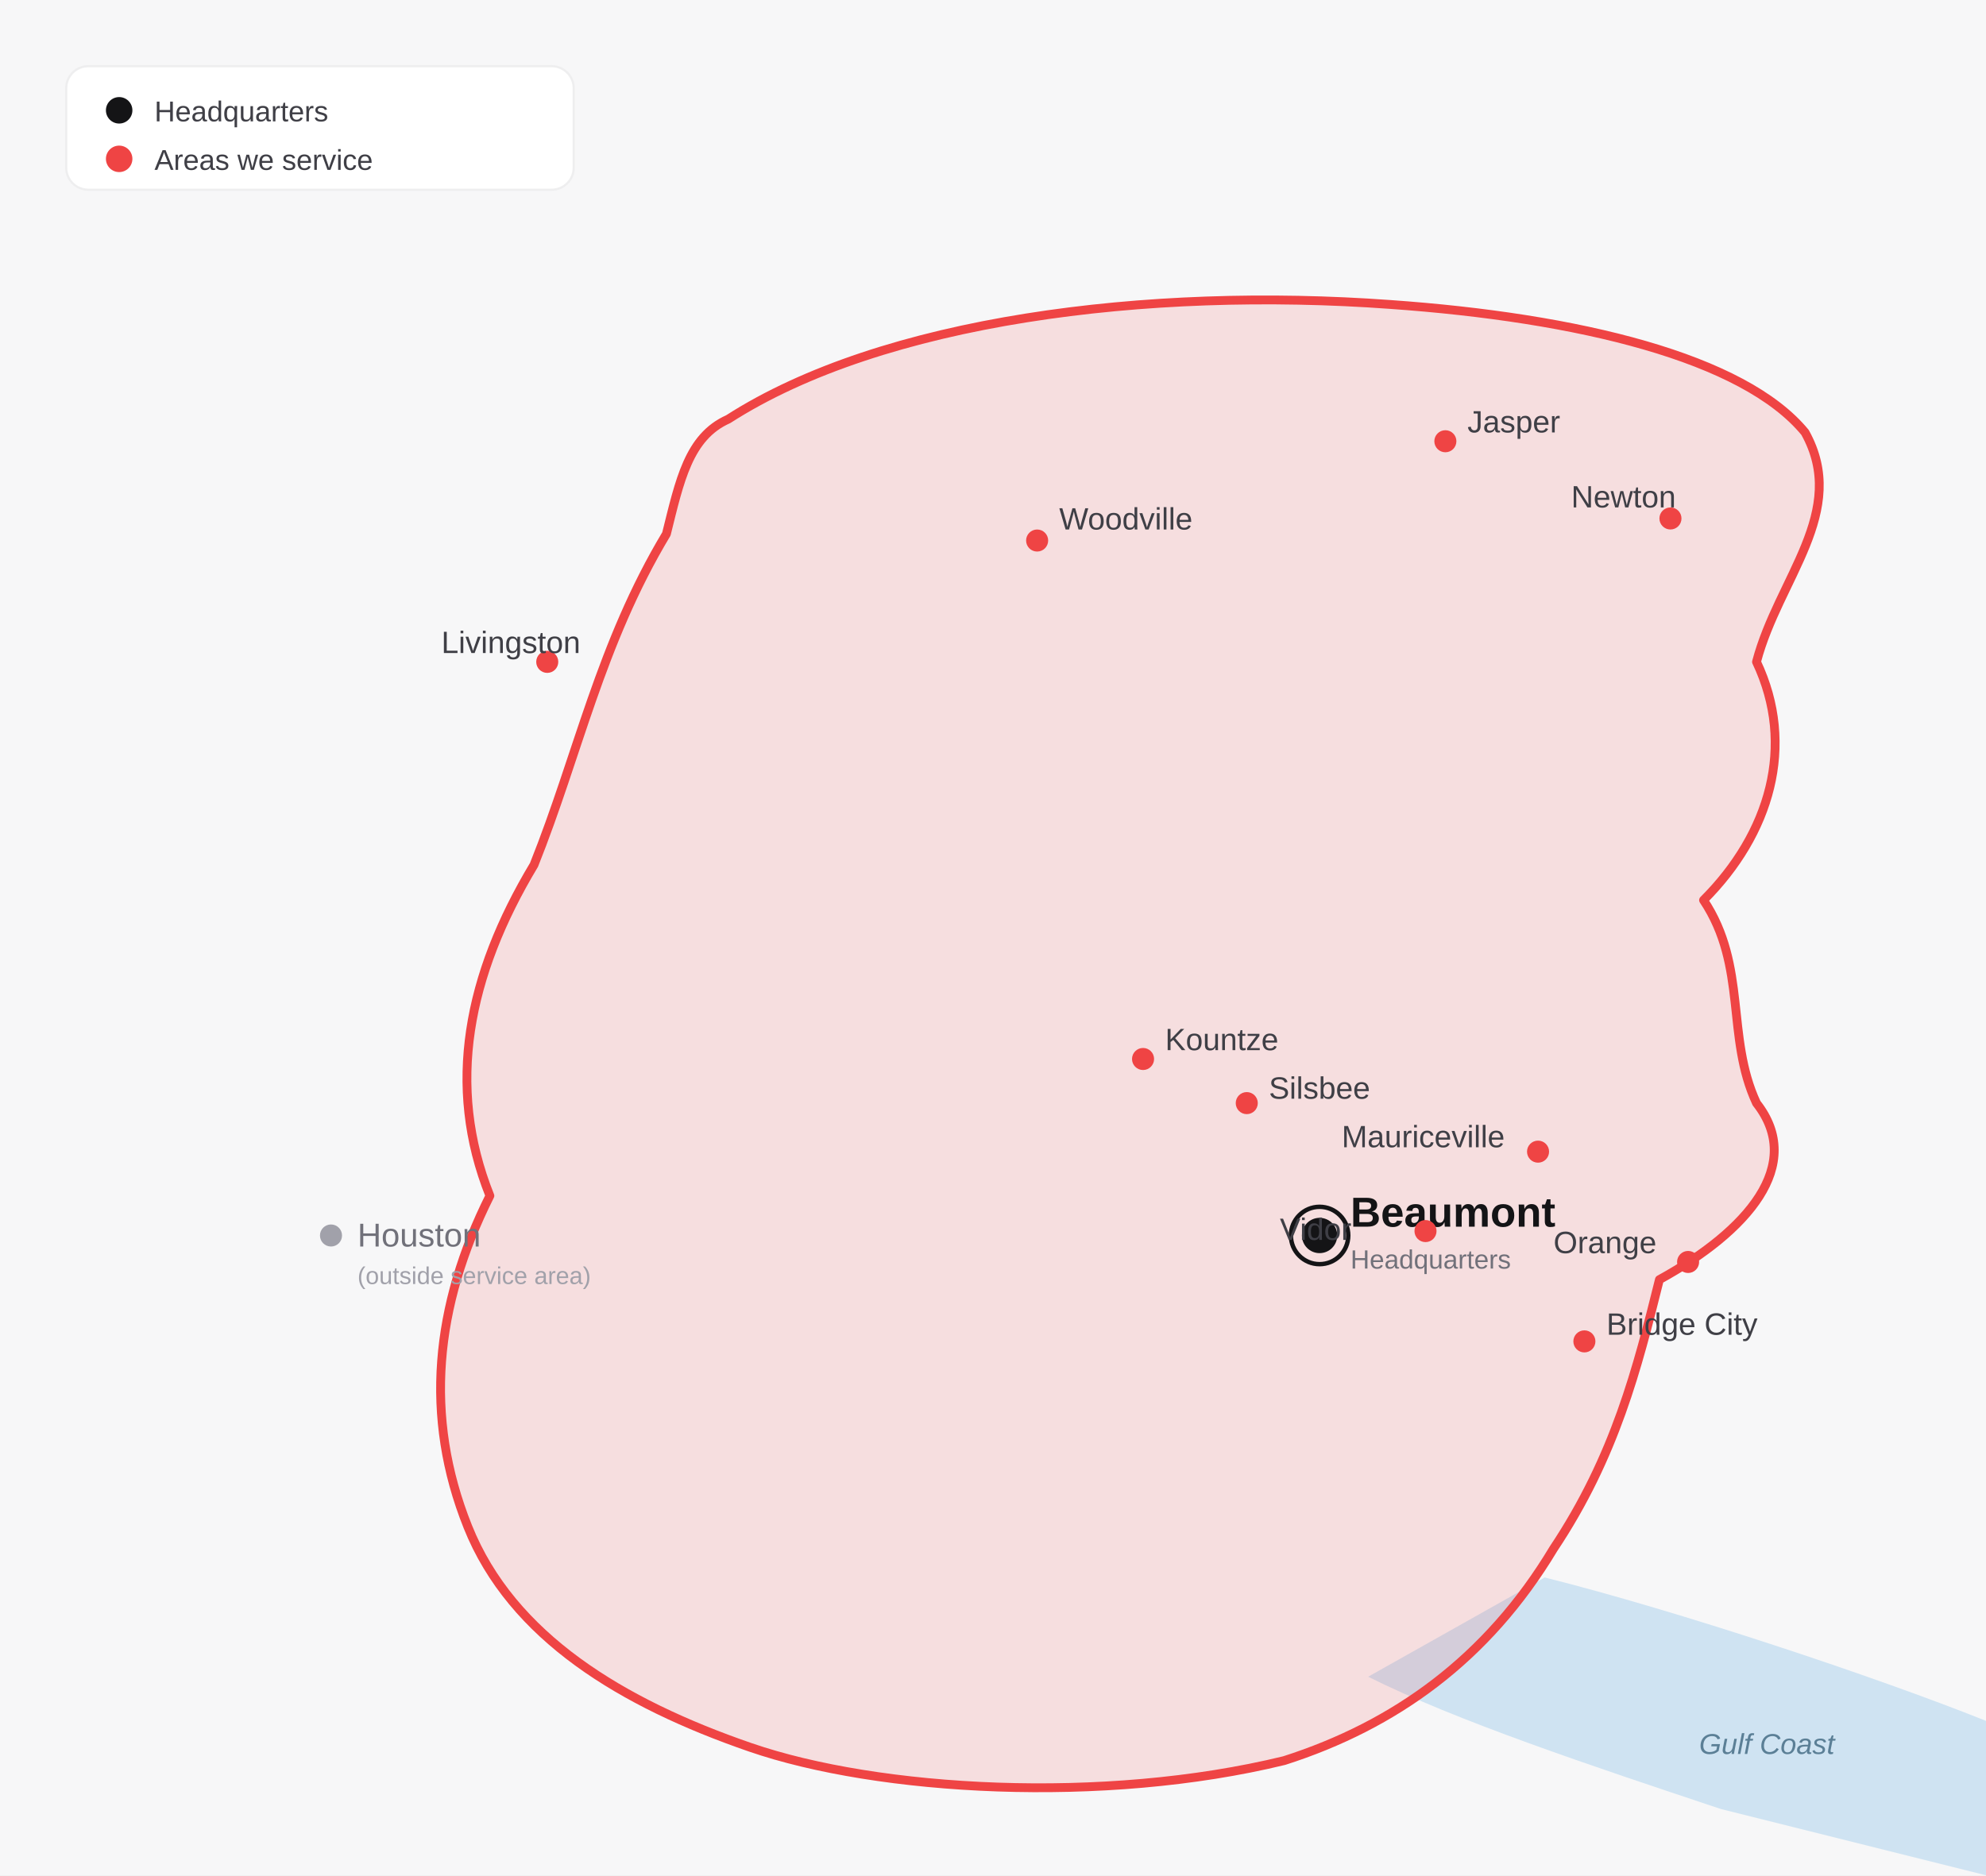
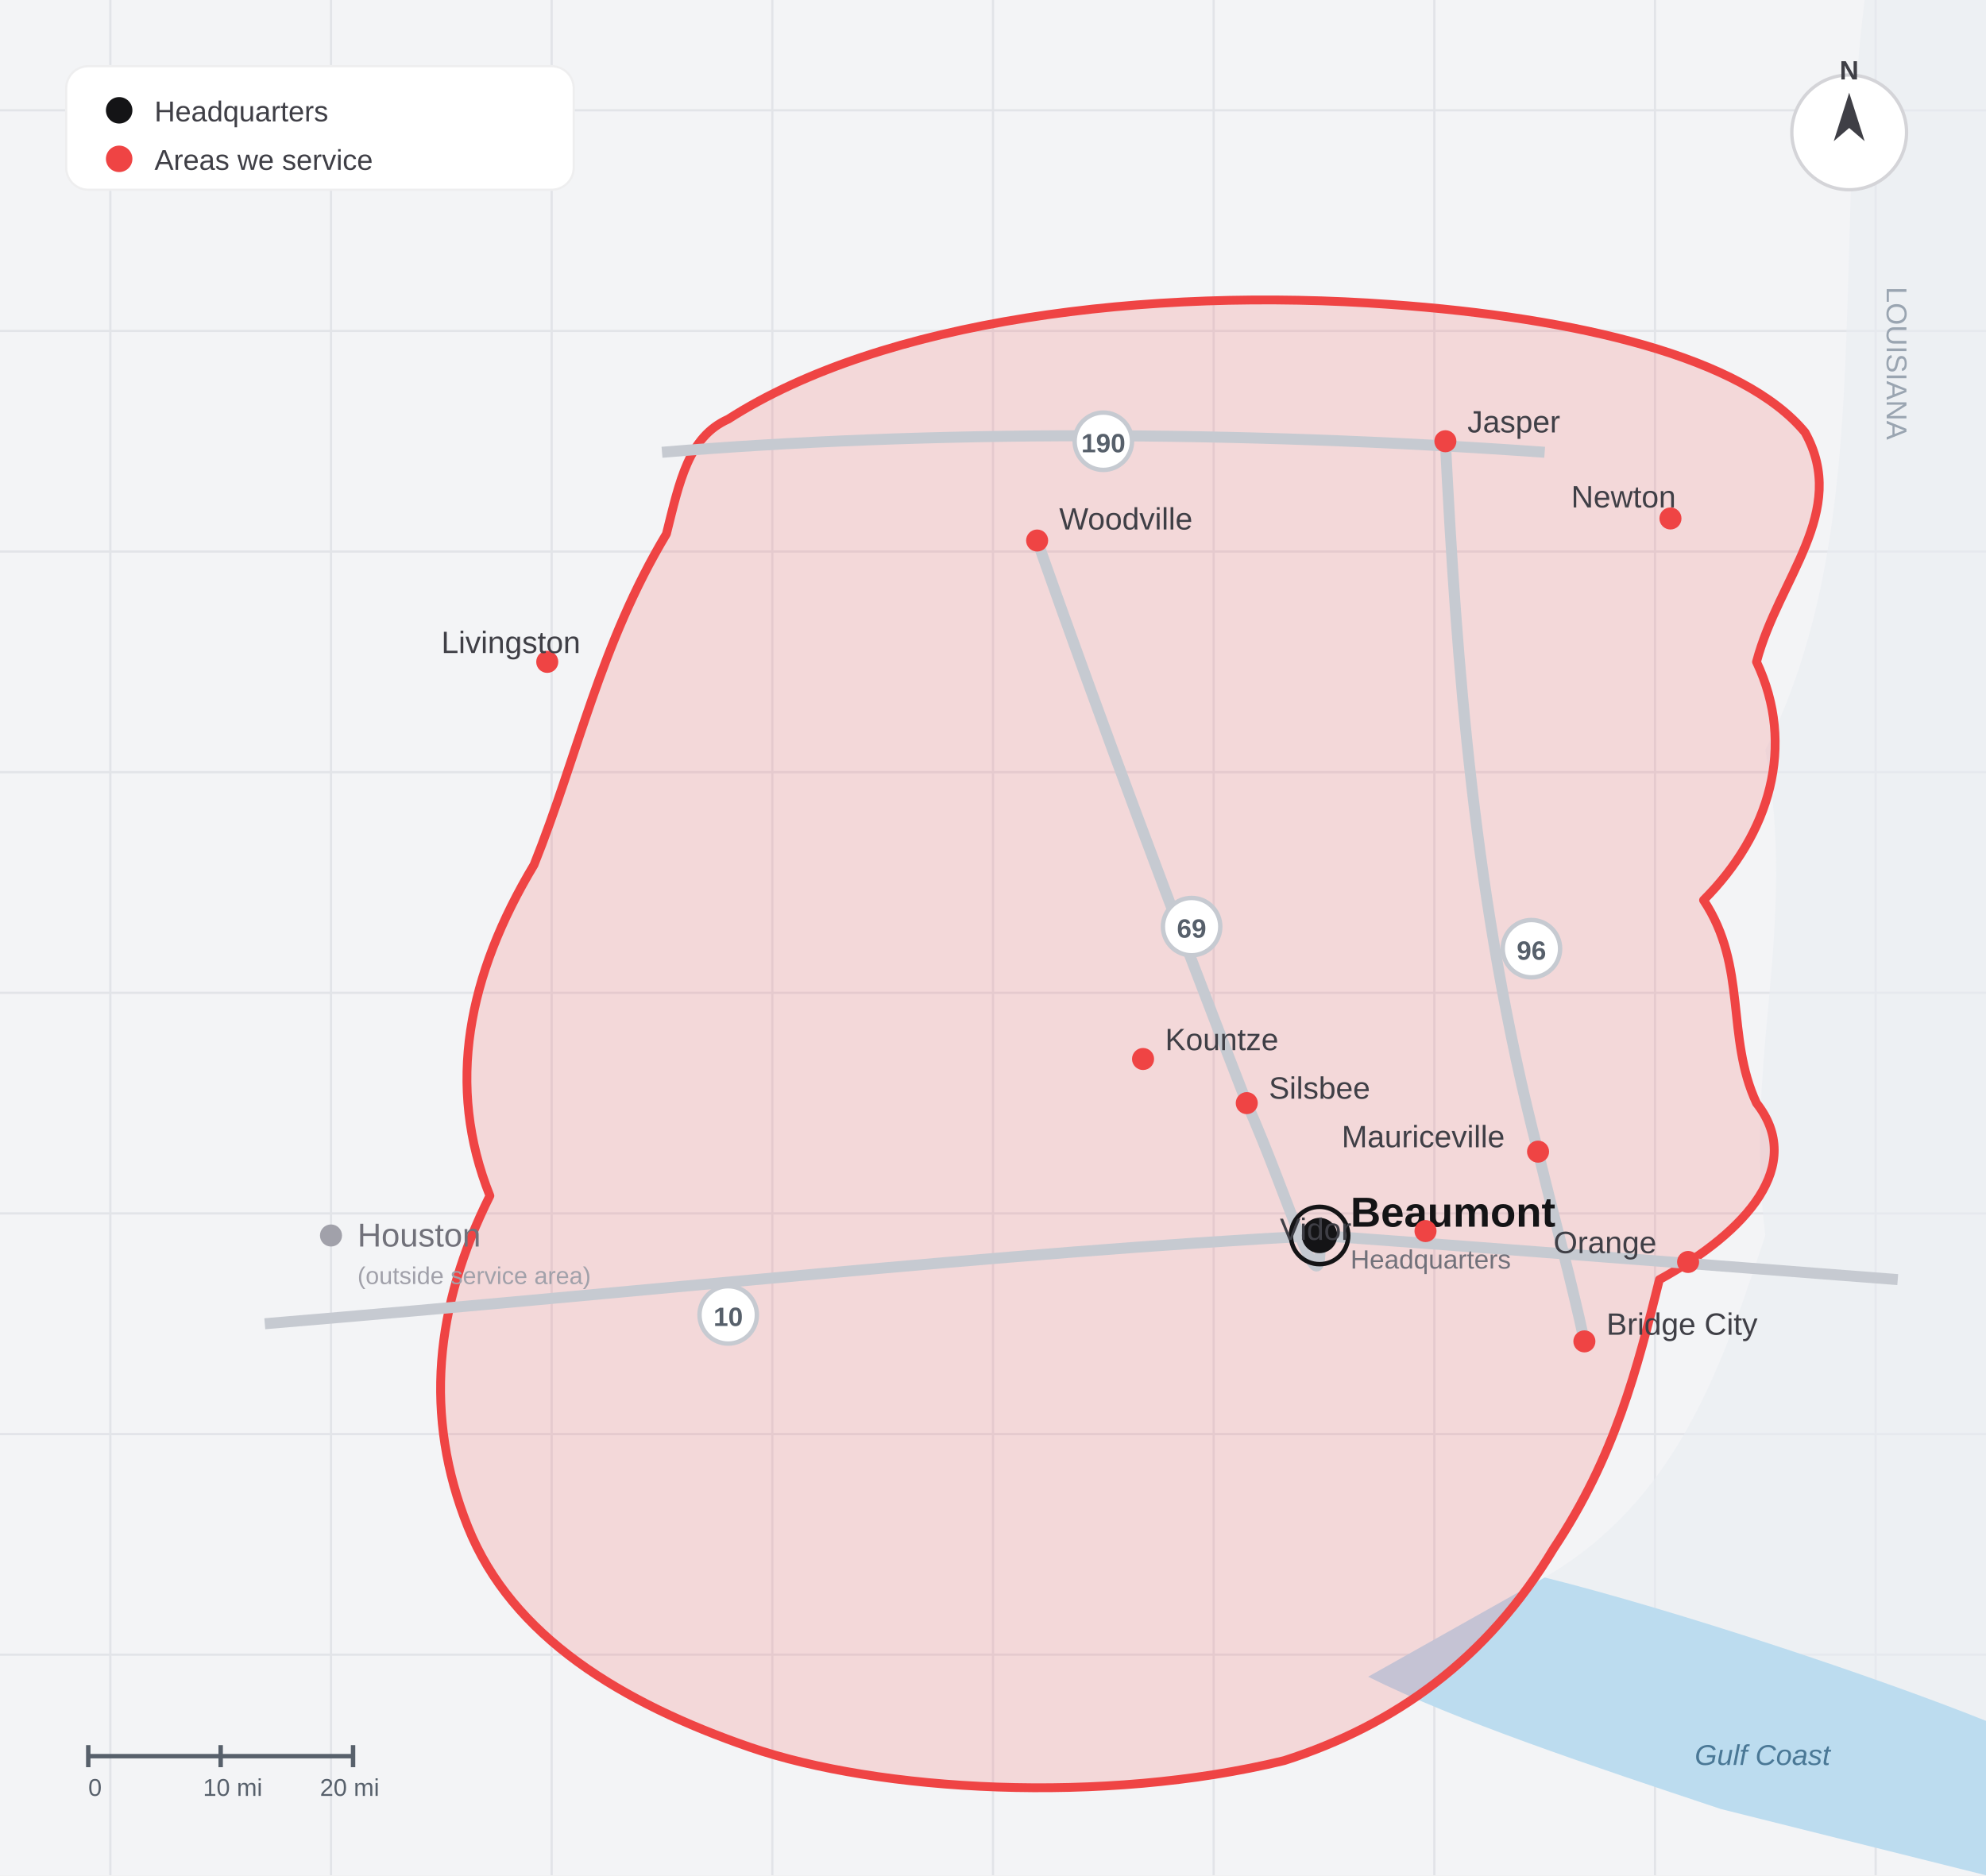
<svg xmlns="http://www.w3.org/2000/svg" viewBox="0 0 900 850" font-family="'Segoe UI', Arial, sans-serif">
-   <rect x="0" y="0" width="900" height="850" fill="#f7f7f8" />
-   <path d="M 620,760 C 660,780 720,800 780,820 L 900,850 L 900,780 C 850,760 760,730 700,715 Z" fill="#cfe3f2" />
-   <text x="770" y="795" font-size="13" fill="#5b7f96" font-style="italic">Gulf Coast</text>
-   <path d="M 330,190            C 400,145 520,130 630,138            C 715,144 790,162 818,196            C 838,232 806,262 796,300            C 814,338 802,378 772,408            C 792,438 782,470 796,500            C 818,528 792,558 752,580            C 742,620 732,660 704,702            C 674,752 632,782 582,798            C 500,818 398,812 340,792            C 282,772 232,742 212,692            C 192,642 197,592 222,542            C 202,492 212,442 242,392            C 262,342 272,292 302,242            C 308,218 312,198 330,190 Z" fill="#ef4444" fill-opacity="0.14" stroke="#ef4444" stroke-width="4" stroke-linejoin="round" />
+   <rect x="0" y="0" width="900" height="850" fill="#f3f4f6" />
+   <g stroke="#e2e4e8" stroke-width="1">
+     <line x1="50" y1="0" x2="50" y2="850" />
+     <line x1="150" y1="0" x2="150" y2="850" />
+     <line x1="250" y1="0" x2="250" y2="850" />
+     <line x1="350" y1="0" x2="350" y2="850" />
+     <line x1="450" y1="0" x2="450" y2="850" />
+     <line x1="550" y1="0" x2="550" y2="850" />
+     <line x1="650" y1="0" x2="650" y2="850" />
+     <line x1="750" y1="0" x2="750" y2="850" />
+     <line x1="850" y1="0" x2="850" y2="850" />
+     <line x1="0" y1="50" x2="900" y2="50" />
+     <line x1="0" y1="150" x2="900" y2="150" />
+     <line x1="0" y1="250" x2="900" y2="250" />
+     <line x1="0" y1="350" x2="900" y2="350" />
+     <line x1="0" y1="450" x2="900" y2="450" />
+     <line x1="0" y1="550" x2="900" y2="550" />
+     <line x1="0" y1="650" x2="900" y2="650" />
+     <line x1="0" y1="750" x2="900" y2="750" />
+   </g>
+   <path d="M 845,0 C 830,120 850,240 800,340 C 815,420 790,480 800,560 C 780,620 760,680 700,715 L 900,850 L 900,0 Z" fill="#e9edf1" fill-opacity="0.6" />
+   <text x="855" y="130" font-size="13" fill="#9aa5b1" transform="rotate(90 855 130)">LOUISIANA</text>
+   <path d="M 620,760 C 660,780 720,800 780,820 L 900,850 L 900,780 C 850,760 760,730 700,715 Z" fill="#bcdcef" />
+   <text x="768" y="800" font-size="13" fill="#4a7896" font-style="italic">Gulf Coast</text>
+   <path d="M 330,190            C 400,145 520,130 630,138            C 715,144 790,162 818,196            C 838,232 806,262 796,300            C 814,338 802,378 772,408            C 792,438 782,470 796,500            C 818,528 792,558 752,580            C 742,620 732,660 704,702            C 674,752 632,782 582,798            C 500,818 398,812 340,792            C 282,772 232,742 212,692            C 192,642 197,592 222,542            C 202,492 212,442 242,392            C 262,342 272,292 302,242            C 308,218 312,198 330,190 Z" fill="#ef4444" fill-opacity="0.16" stroke="#ef4444" stroke-width="4" stroke-linejoin="round" />
+   <g stroke="#c6cad1" stroke-width="5" fill="none">
+     <path d="M 120,600 C 300,585 450,568 598,560 C 680,566 730,570 860,580" />
+     <path d="M 655,200 C 660,300 668,410 697,522 C 705,555 712,580 718,608" />
+     <path d="M 470,245 C 500,330 530,410 565,500 C 585,545 600,600 598,560" />
+     <path d="M 300,205 C 420,195 560,195 700,205" />
+   </g>
+   <g font-size="12" font-weight="700" fill="#57606b">
+     <circle cx="330" cy="596" r="13" fill="#ffffff" stroke="#c6cad1" stroke-width="2" />
+     <text x="330" y="601" text-anchor="middle">10</text>
+     <circle cx="694" cy="430" r="13" fill="#ffffff" stroke="#c6cad1" stroke-width="2" />
+     <text x="694" y="435" text-anchor="middle">96</text>
+     <circle cx="540" cy="420" r="13" fill="#ffffff" stroke="#c6cad1" stroke-width="2" />
+     <text x="540" y="425" text-anchor="middle">69</text>
+     <circle cx="500" cy="200" r="13" fill="#ffffff" stroke="#c6cad1" stroke-width="2" />
+     <text x="500" y="205" text-anchor="middle">190</text>
+   </g>
  <circle cx="150" cy="560" r="5" fill="#a1a1aa" />
  <text x="162" y="565" font-size="15" fill="#71717a">Houston</text>
  <text x="162" y="582" font-size="11" fill="#a1a1aa">(outside service area)</text>
  <circle cx="598" cy="560" r="8" fill="#141416" />
  <circle cx="598" cy="560" r="13" fill="none" stroke="#141416" stroke-width="2" />
  <text x="612" y="556" font-size="19" font-weight="800" fill="#141416">Beaumont</text>
  <text x="612" y="575" font-size="12" fill="#71717a">Headquarters</text>
  <g fill="#ef4444">
    <circle cx="470" cy="245" r="5" />
    <circle cx="655" cy="200" r="5" />
    <circle cx="757" cy="235" r="5" />
    <circle cx="518" cy="480" r="5" />
    <circle cx="565" cy="500" r="5" />
    <circle cx="646" cy="558" r="5" />
    <circle cx="718" cy="608" r="5" />
    <circle cx="765" cy="572" r="5" />
    <circle cx="697" cy="522" r="5" />
    <circle cx="248" cy="300" r="5" />
  </g>
  <g font-size="14" fill="#3f3f46">
    <text x="480" y="240">Woodville</text>
    <text x="665" y="196">Jasper</text>
    <text x="712" y="230">Newton</text>
    <text x="528" y="476">Kountze</text>
    <text x="575" y="498">Silsbee</text>
    <text x="580" y="562">Vidor</text>
    <text x="728" y="605">Bridge City</text>
    <text x="704" y="568">Orange</text>
    <text x="608" y="520">Mauriceville</text>
    <text x="200" y="296">Livingston</text>
  </g>
+   <g transform="translate(838,60)">
+     <circle r="26" fill="#ffffff" stroke="#d4d4d8" stroke-width="1.5" />
+     <path d="M0,-18 L7,4 L0,-2 L-7,4 Z" fill="#3f3f46" />
+     <text x="0" y="-24" text-anchor="middle" font-size="12" font-weight="700" fill="#3f3f46">N</text>
+   </g>
+   <g transform="translate(40,796)">
+     <line x1="0" y1="0" x2="120" y2="0" stroke="#57606b" stroke-width="2" />
+     <line x1="0" y1="-5" x2="0" y2="5" stroke="#57606b" stroke-width="2" />
+     <line x1="60" y1="-5" x2="60" y2="5" stroke="#57606b" stroke-width="2" />
+     <line x1="120" y1="-5" x2="120" y2="5" stroke="#57606b" stroke-width="2" />
+     <text x="0" y="18" font-size="11" fill="#57606b">0</text>
+     <text x="52" y="18" font-size="11" fill="#57606b">10 mi</text>
+     <text x="105" y="18" font-size="11" fill="#57606b">20 mi</text>
+   </g>
  <g transform="translate(30,30)">
    <rect x="0" y="0" width="230" height="56" rx="10" fill="#ffffff" stroke="#eeeeef" />
    <circle cx="24" cy="20" r="6" fill="#141416" />
    <text x="40" y="25" font-size="13" fill="#3f3f46">Headquarters</text>
    <circle cx="24" cy="42" r="6" fill="#ef4444" />
    <text x="40" y="47" font-size="13" fill="#3f3f46">Areas we service</text>
  </g>
</svg>
